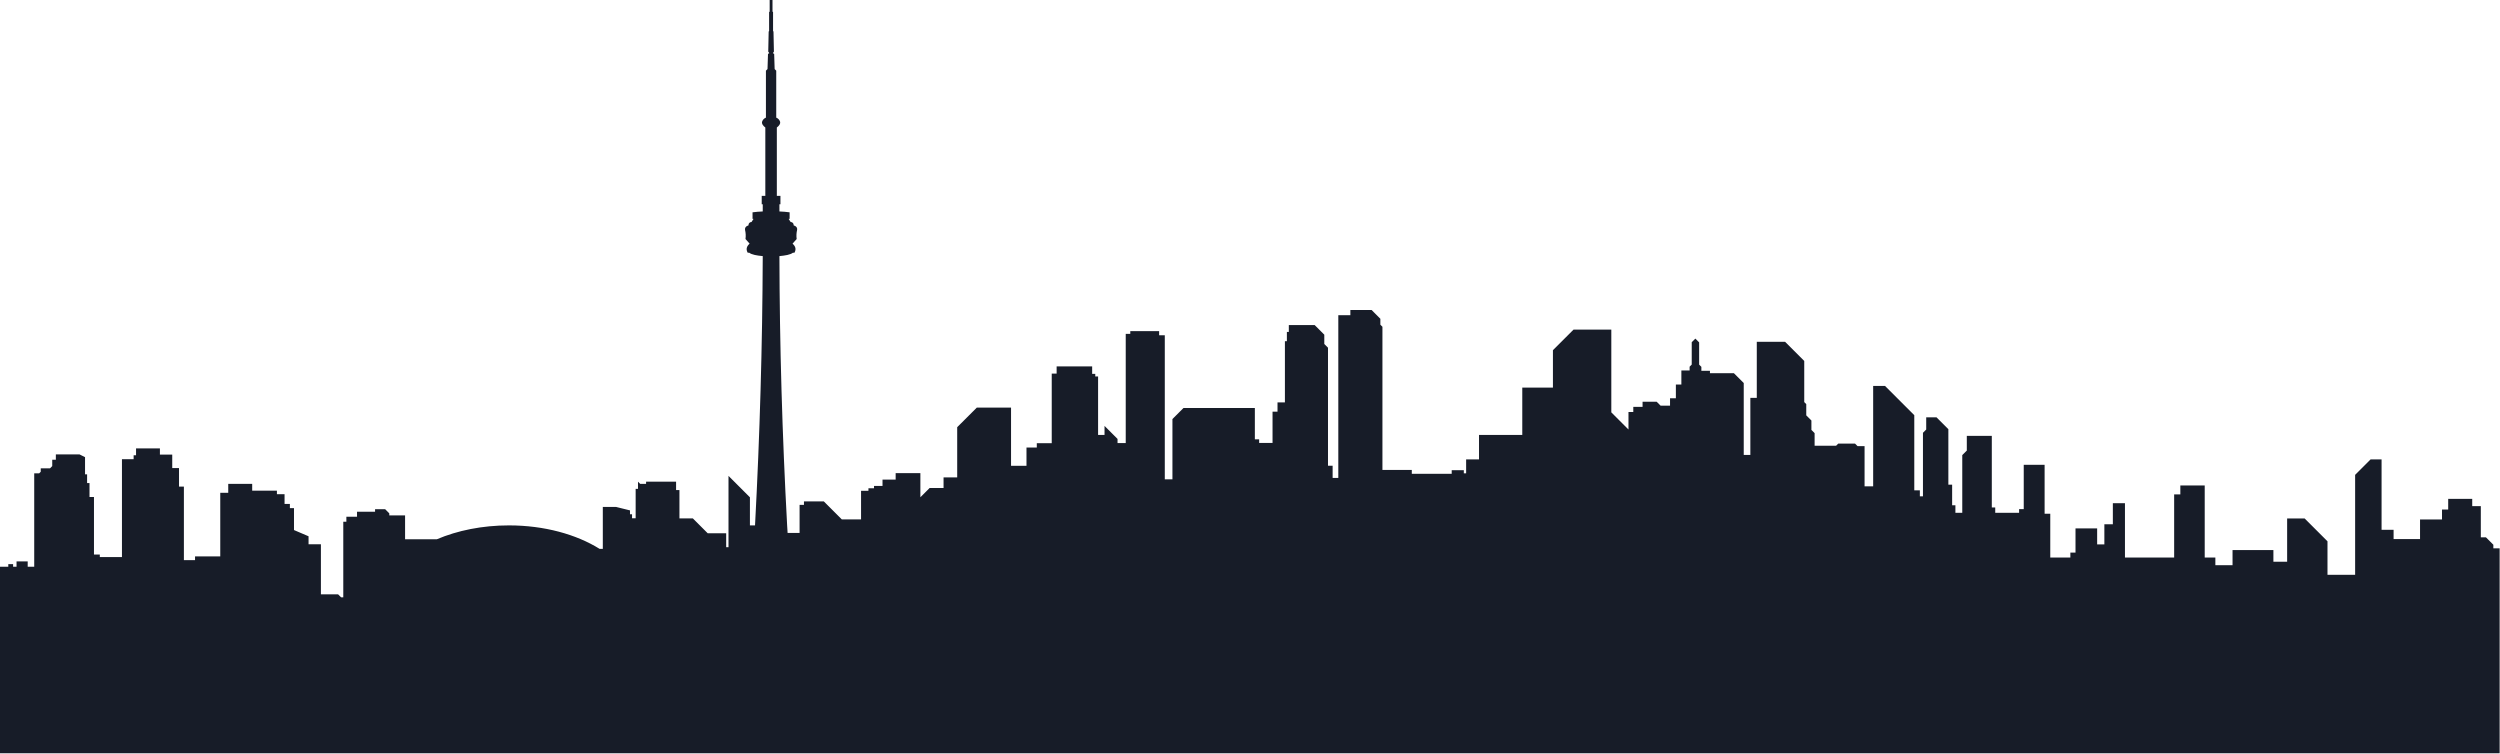
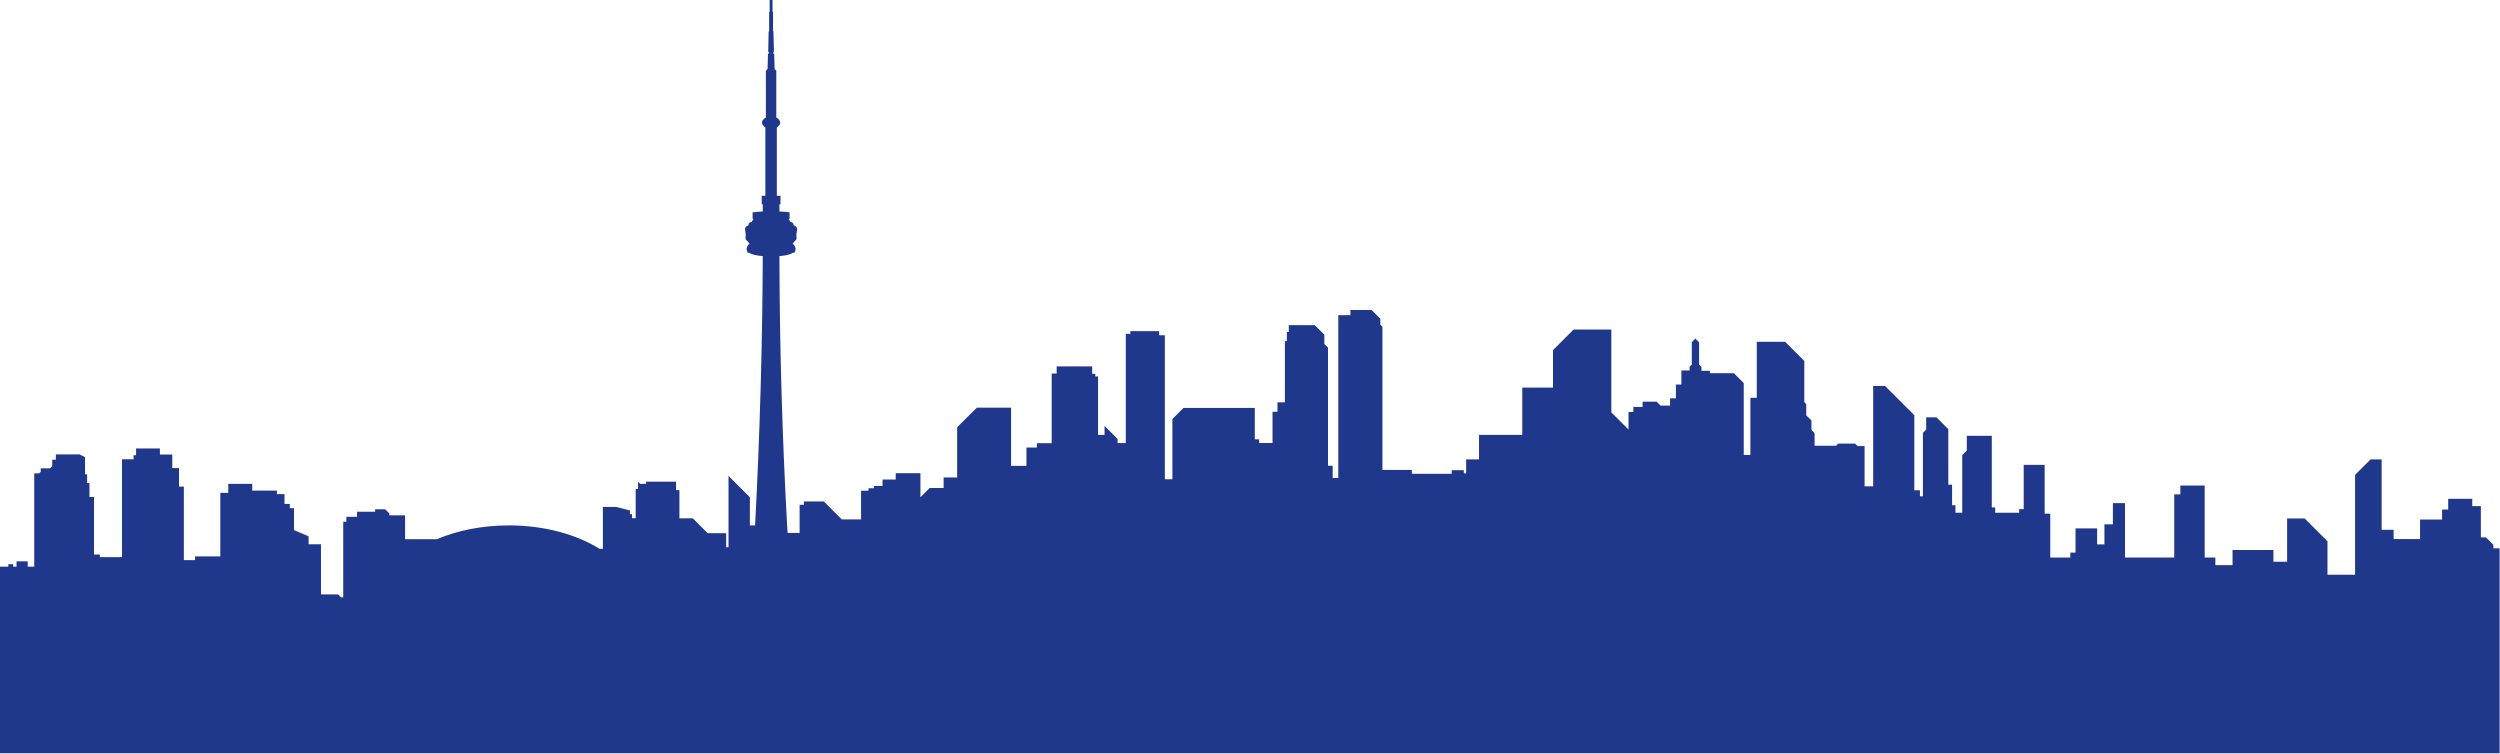
- <svg xmlns="http://www.w3.org/2000/svg" width="1920" height="579" viewBox="0 0 1920 579" fill="none">
-   <path d="M1919.72 421.13V578.49H0V435.24H6.37V433.26H10.06V435.24H12.7V431.15H21.27V435.24H26.28V363.5H30.1L31.29 362.31V359.68H38.41L40.12 357.96V353.08H42.89V348.99H61.09L65.31 351.1V364.29H66.89V371.02H68.74V381.7H72.17V425.87H76.65V427.85H93.66V352.69H102.63V349.65H104.48V344.38H122.81V349.13H132.28V359.49H137.48V373.69H141.23V430.16H149.79V427.29H169.16V378.47H175.29V371.61H193.68V376.82H212.67V379.52H218.54V387.04H222.63V390.27H225.79V407.08L236.97 411.86V417.99H246.46V456.47H259.68L261.99 458.77H263.64V400.69H266.01V396.86H274.19V393.02H288.05V391.09H295.82L298.98 394.26V395.84H311.1V414.14H335.53C351.33 407.42 370.37 403.5 390.86 403.5C418.02 403.5 442.63 410.39 460.53 421.55H462.96V389.31H473.05L483.83 391.98V394.95H485.41V398.02H488.18V375.47H489.98V369.93L491.65 371.6H496.19V369.93H519.23V376.36H521.81V398.11H532.09L543.51 409.54H557.71V420.27H559.49V365.48L575.94 381.93V403.5H579.86C583.56 333.93 585.537 264.993 585.79 196.69C581.28 196.27 577.35 195.61 575.44 194.11H574.26C572.83 191.64 573.22 189.3 575.71 187.13L572.54 183.57C572.862 181.246 572.747 178.882 572.2 176.6C572.069 175.98 572.158 175.333 572.452 174.771C572.746 174.209 573.226 173.767 573.81 173.52L574.85 173.08V172.79C574.849 172.187 575.088 171.608 575.513 171.18C575.939 170.753 576.517 170.512 577.12 170.51H577.16L578.74 168.07H577.95V163.06C580.51 162.71 583.13 162.51 585.79 162.4V156.86H585V150.43H587.77V97.92C585.91 96.52 584.91 95.06 585.27 93.5C585.495 92.784 585.878 92.128 586.391 91.579C586.903 91.031 587.531 90.604 588.23 90.33V54.27L589.45 53.05L589.82 41.41L590.81 40.82L590.01 39.63L590.34 24.2L590.67 23.87V9.3L591.1 8.87V0H593.28V8.87L593.71 9.3V23.87L594.04 24.2L594.37 39.63L593.57 40.82L594.56 41.41L594.93 53.05L596.15 54.27V90.33C596.849 90.604 597.478 91.031 597.99 91.579C598.502 92.128 598.885 92.784 599.11 93.5C599.47 95.06 598.47 96.52 596.61 97.92V150.43H599.38V156.86H598.59V162.4C601.25 162.51 603.87 162.71 606.43 163.06V168.07H605.64L607.22 170.51H607.26C607.863 170.512 608.441 170.753 608.867 171.18C609.292 171.608 609.531 172.187 609.53 172.79V173.08L610.57 173.52C611.154 173.767 611.634 174.209 611.928 174.771C612.222 175.333 612.311 175.98 612.18 176.6C611.634 178.882 611.518 181.246 611.84 183.57L608.67 187.13C611.16 189.3 611.55 191.64 610.12 194.11H608.94C607.03 195.61 603.09 196.27 598.59 196.69C598.76 264.96 600.737 333.897 604.52 403.5L604.88 409.29H614.08V387.73H617.44V385.06H632.67L646.52 398.91H661.29V376.95H666.96V374.97H671.24V373.19H677.77V368.31H687.86V363.37H706.85V381.9L713.97 374.77H724.65V366.66H735.13V328.09L750.17 313.06H776.48V357.76H788.34V343.72H796.26V340.36H807.73V286.95H811.49V281.41H838.78V287.15H841.16V289.13H843.33V334.03H848.28V327.1L858.27 337.09V340.29H864.56V256.39H868.06V254.31H890.21V257.49H894.56V368.11H900.43V321.83L908.94 313.32H963.73V337.39H967.02V340.16H977.31V316.16H981.13V309.04H986.81V262.03H988.32V254.91H989.81V249.66H1009.68L1017.06 257.04V264.2L1019.9 267.04V357.7H1023.46V367.06H1027.82V242.05H1037.08V238.09H1053.4L1060.12 244.82V249.37L1061.71 250.95V360.93H1084.26V363.9H1114.91V361.13H1124.21V363.5H1125.99V352.82H1135.88V334.03H1169.11V297.7H1192.65V268.95L1208.48 253.13H1237.49V316.69L1250.67 329.87V316.42H1254.37V312.47H1261.49V308.51H1272.3L1275.33 311.54H1282.59V305.87H1287.07V295.32H1291.29V284.51H1297.62V281.61L1299.25 279.98V262.82L1302.03 260.04L1304.94 262.95V280.03L1306.65 281.74V284.77H1313.24V286.62H1331.64L1339.19 294.17V349.37H1344.27V305.54H1349.21V262.52H1370.97L1385.66 277.21V308.81L1387.21 310.36V318.99L1391.16 322.94V330.17L1393.62 332.64V342.33H1410.13L1411.77 340.7H1424.67L1426.58 342.61H1431.99V373.52H1438.59V296.38H1447.68L1470.17 318.86V376.55H1474.45V381.17H1476.83V332.38L1479.33 329.87V320.51H1487.24L1496.34 329.61V372.2H1499.24V388.03H1501.75V393.83H1507.02V349.52L1510.51 346.03V334.75H1529.71V389.74H1532.34V393.83H1550.67V390.99H1554.23V356.97H1570.26V394.55H1574.61V428.18H1590.04V424.42H1593.99V405.83H1610.61V418.09H1616.15V402.66H1622.67V386.44H1631.97V428.18H1669.75V379.72H1674.5V372.86H1693.22V428.18H1701.4V434.05H1714.59V422.44H1745.97V431.41H1756.52V398.18H1769.97L1787.51 415.72V441.43H1808.74V364.69L1820.61 352.82H1829.05V406.88H1838.28V414H1858.59V398.97H1875.46V391.32H1880.21V383.15H1898.67V388.69H1905.27V412.69H1909.22L1914.89 418.36V421.13H1919.72Z" fill="#171C28" />
+ <svg xmlns="http://www.w3.org/2000/svg" version="1.2" viewBox="0 0 1920 579" width="1920" height="579">
+   <style>
+ 		.s0 { fill: #20388b } 
+ 	</style>
+   <path id="Layer" class="s0" d="m1919.7 421.1v157.4h-1919.7v-143.3h6.4v-1.9h3.7v1.9h2.6v-4.1h8.6v4.1h5v-71.7h3.8l1.2-1.2v-2.6h7.1l1.7-1.7v-4.9h2.8v-4.1h18.2l4.2 2.1v13.2h1.6v6.7h1.8v10.7h3.5v44.2h4.5v2h17v-75.2h8.9v-3.1h1.9v-5.2h18.3v4.7h9.5v10.4h5.2v14.2h3.7v56.5h8.6v-2.9h19.4v-48.8h6.1v-6.9h18.4v5.2h19v2.7h5.8v7.5h4.1v3.3h3.2v16.8l11.2 4.8v6.1h9.5v38.5h13.2l2.3 2.3h1.6v-58.1h2.4v-3.8h8.2v-3.9h13.9v-1.9h7.7l3.2 3.2v1.5h12.1v18.3h24.4c15.8-6.7 34.9-10.6 55.4-10.6 27.1 0 51.7 6.9 69.6 18h2.5v-32.2h10.1l10.7 2.7v2.9h1.6v3.1h2.8v-22.5h1.8v-5.6l1.7 1.7h4.5v-1.7h23v6.5h2.6v21.7h10.3l11.4 11.4h14.2v10.8h1.8v-54.8l16.4 16.4v21.6h4q5.5-104.4 5.9-206.8c-4.5-0.4-8.4-1.1-10.4-2.6h-1.1c-1.5-2.5-1.1-4.8 1.4-7l-3.2-3.5c0.4-2.4 0.2-4.7-0.3-7-0.1-0.6 0-1.3 0.3-1.8 0.2-0.6 0.7-1 1.3-1.3l1.1-0.4v-0.3c-0.1-0.6 0.2-1.2 0.6-1.6 0.4-0.4 1-0.7 1.6-0.7h0.1l1.5-2.4h-0.7v-5q3.8-0.5 7.8-0.7v-5.5h-0.8v-6.5h2.8v-52.5c-1.9-1.4-2.9-2.8-2.5-4.4q0.3-1.1 1.1-1.9 0.8-0.9 1.8-1.3v-36l1.3-1.3 0.3-11.6 1-0.6-0.8-1.2 0.3-15.4 0.4-0.3v-14.6l0.4-0.4v-8.9h2.2v8.9l0.4 0.4v14.6l0.3 0.3 0.4 15.4-0.8 1.2 1 0.6 0.3 11.6 1.3 1.3v36q1 0.4 1.8 1.3 0.8 0.8 1.1 1.9c0.4 1.6-0.6 3-2.5 4.4v52.5h2.8v6.5h-0.8v5.5c2.7 0.1 5.3 0.3 7.8 0.7v5h-0.8l1.6 2.4h0.1c0.6 0 1.1 0.3 1.6 0.7 0.4 0.4 0.6 1 0.6 1.6v0.3l1.1 0.4c0.6 0.3 1 0.7 1.3 1.3 0.3 0.5 0.4 1.2 0.3 1.8-0.6 2.3-0.7 4.6-0.4 7l-3.1 3.5c2.5 2.2 2.9 4.5 1.4 7h-1.2c-1.9 1.5-5.8 2.2-10.3 2.6q0.2 102.4 5.9 206.8l0.4 5.8h9.2v-21.6h3.3v-2.6h15.3l13.8 13.8h14.8v-22h5.7v-1.9h4.2v-1.8h6.6v-4.9h10.1v-4.9h19v18.5l7.1-7.1h10.7v-8.1h10.4v-38.6l15.1-15h26.3v44.7h11.8v-14.1h8v-3.3h11.4v-53.5h3.8v-5.5h27.3v5.7h2.4v2h2.1v44.9h5v-6.9l10 10v3.2h6.3v-83.9h3.5v-2.1h22.1v3.2h4.4v110.6h5.8v-46.3l8.5-8.5h54.8v24.1h3.3v2.8h10.3v-24h3.8v-7.2h5.7v-47h1.5v-7.1h1.5v-5.2h19.9l7.4 7.3v7.2l2.8 2.8v90.7h3.6v9.4h4.3v-125l9.3-0.1v-3.9h16.3l6.7 6.7v4.6l1.6 1.5v110h22.6v3h30.6v-2.8h9.3v2.4h1.8v-10.7h9.9v-18.8h33.2v-36.3h23.6v-28.8l15.8-15.8h29v63.6l13.2 13.2v-13.5h3.7v-3.9h7.1v-4h10.8l3 3h7.3v-5.6h4.5v-10.6h4.2v-10.8h6.3v-2.9l1.7-1.6v-17.2l2.7-2.8 2.9 2.9v17.1l1.8 1.7v3.1h6.5v1.8h18.4l7.6 7.6v55.2h5.1v-43.9h4.9v-43h21.8l14.7 14.7v31.6l1.5 1.6v8.6l4 3.9v7.3l2.4 2.4v9.7h16.5l1.7-1.6h12.9l1.9 1.9h5.4v30.9h6.6v-77.1h9.1l22.5 22.5v57.6h4.3v4.7h2.3v-48.8l2.5-2.5v-9.4h7.9l9.1 9.1v42.6h2.9v15.8h2.6v5.8h5.2v-44.3l3.5-3.5v-11.3h19.2v55h2.6v4.1h18.4v-2.8h3.5v-34h16.1v37.5h4.3v33.7h15.4v-3.8h4v-18.6h16.6v12.3h5.6v-15.4h6.5v-16.3h9.3v41.8h37.8v-48.5h4.7v-6.8h18.7v55.3h8.2v5.8h13.2v-11.6h31.4v9h10.5v-33.2h13.5l17.5 17.5v25.7h21.2v-76.7l11.9-11.9h8.5v54.1h9.2v7.1h20.3v-15h16.9v-7.7h4.7v-8.2h18.5v5.6h6.6v24h3.9l5.7 5.7v2.7z" />
</svg>
